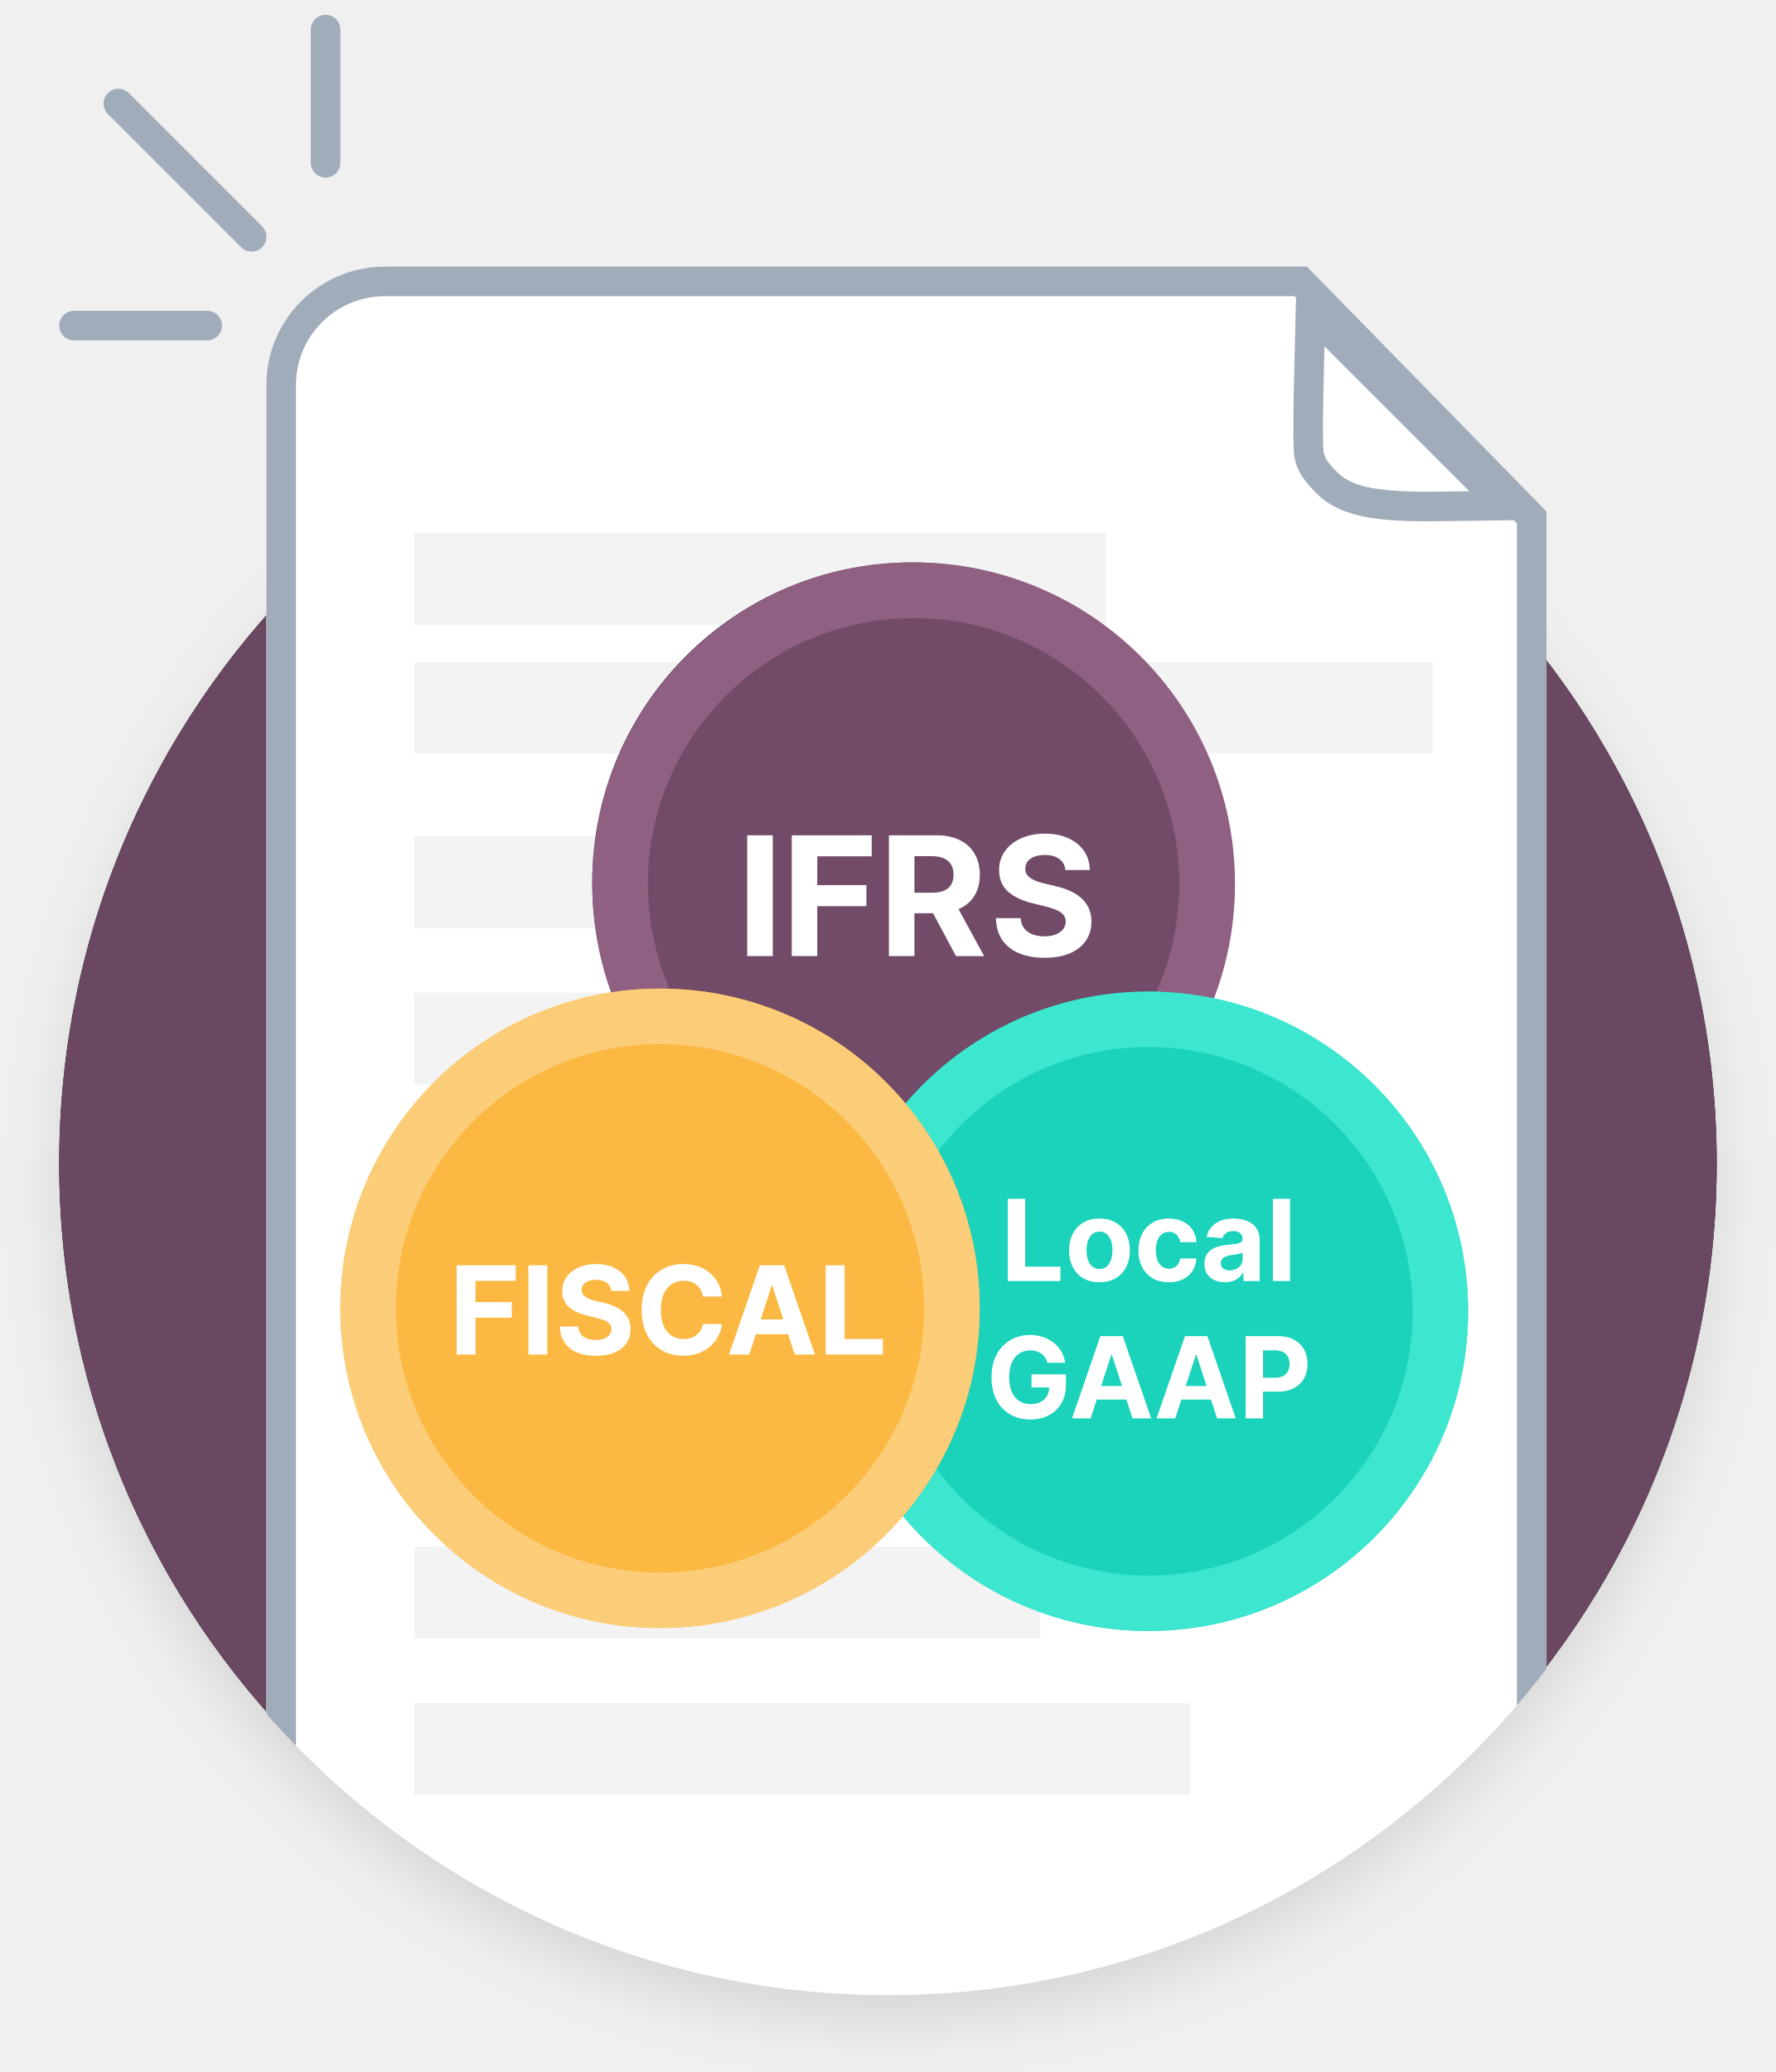
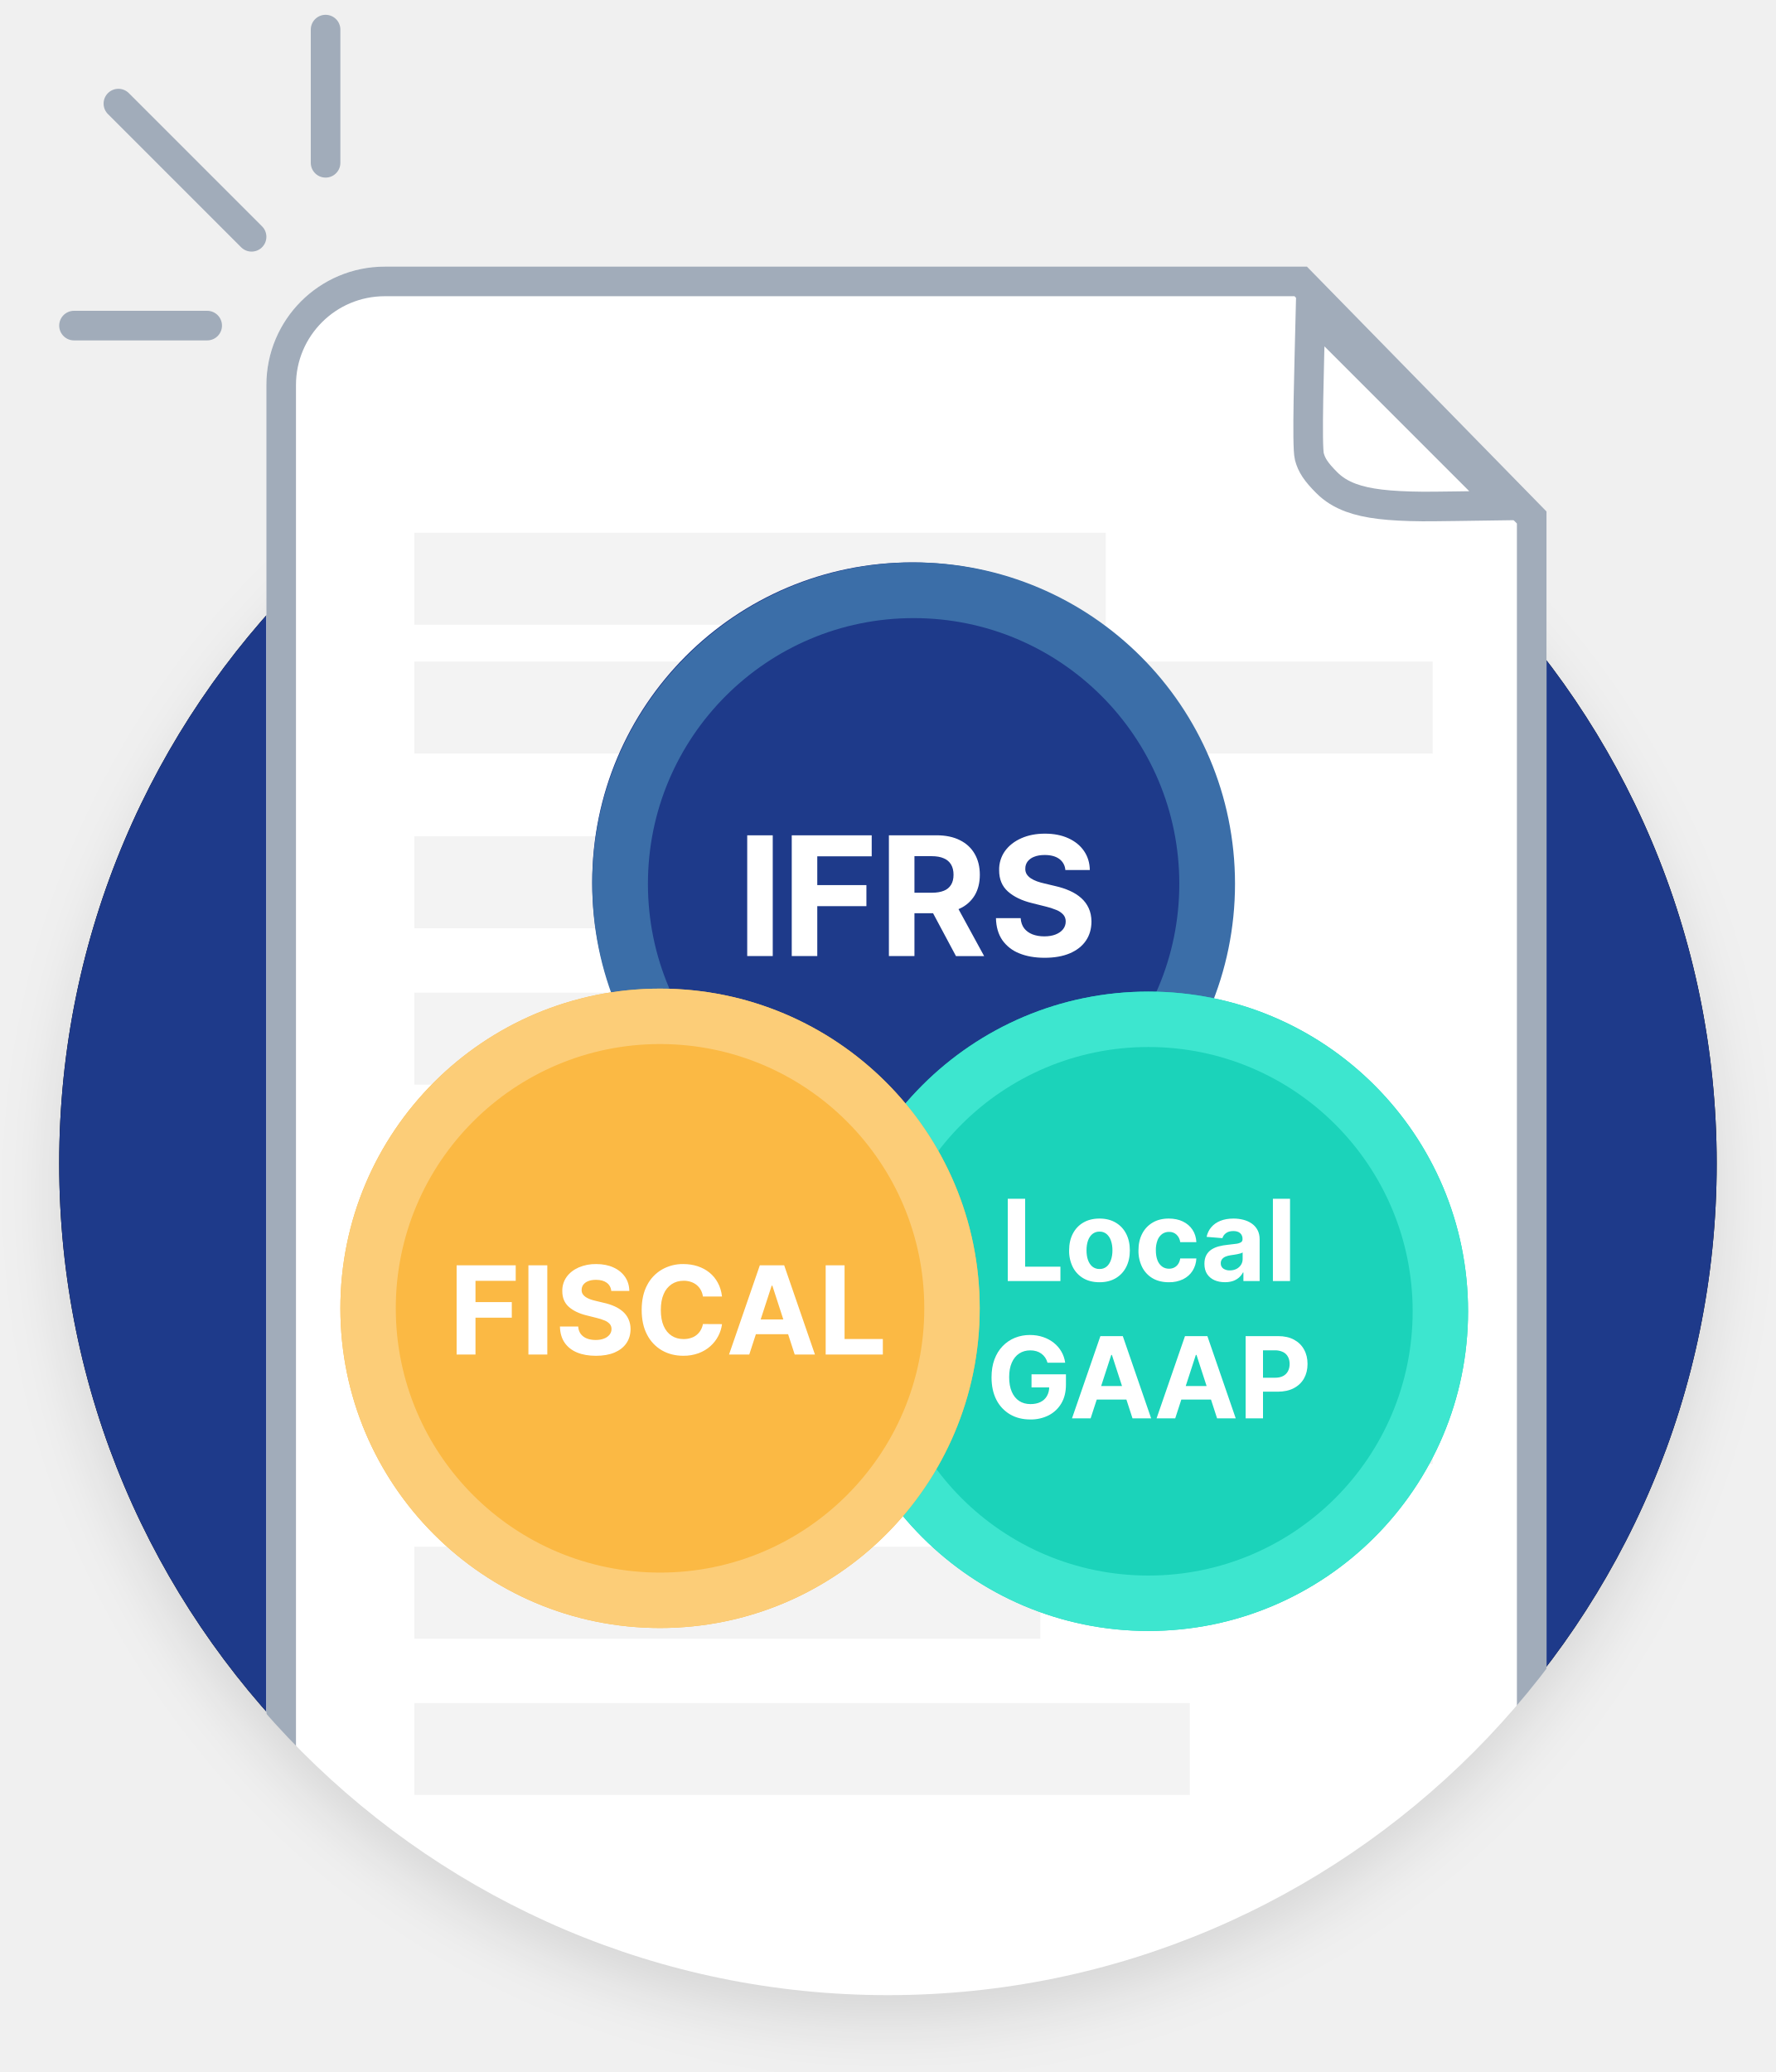
<svg xmlns="http://www.w3.org/2000/svg" width="120" height="140" viewBox="0 0 120 140" fill="none">
  <g clip-path="url(#a)">
    <g filter="url(#b)">
      <path fill="#000" d="M60 134.614c30.928 0 56-25.072 56-56s-25.072-56-56-56-56 25.072-56 56 25.072 56 56 56Z" />
    </g>
    <path fill="url(#c)" d="M60 134.614c30.928 0 56-25.072 56-56s-25.072-56-56-56-56 25.072-56 56 25.072 56 56 56Z" />
    <mask id="d" width="112" height="123" x="4" y="12" maskUnits="userSpaceOnUse" style="mask-type:luminance">
      <path fill="#fff" d="M60 134.807c30.928 0 56-25.135 56-56.14V12H4v66.667c0 31.005 25.072 56.14 56 56.14Z" />
    </mask>
    <g mask="url(#d)">
      <path fill="#fff" d="M26 18.015h62.315L104.5 34.556v92.274c0 9.388-7.611 17-17 17H35c-9.389 0-17-7.612-17-17V26.015a8 8 0 0 1 8-8Z" />
      <path stroke="#A1ACBA" stroke-width="2" d="M103.5 34.964 87.894 19.015H26a7 7 0 0 0-7 7V126.83c0 8.836 7.163 16 16 16h52.5c8.837 0 16-7.164 16-16V34.964Z" clip-rule="evenodd" />
    </g>
    <mask id="e" width="112" height="123" x="4" y="12" maskUnits="userSpaceOnUse" style="mask-type:luminance">
      <path fill="#fff" d="M60 134.807c30.928 0 56-25.135 56-56.14V12H4v66.667c0 31.005 25.072 56.14 56 56.14Z" />
    </mask>
    <g mask="url(#e)">
      <path stroke="#A1ACBA" stroke-width="2" d="M88.555 21.049c-.087 3.598-.266 9.089-.078 9.804.154.584.456 1.04 1.174 1.758.447.448.977.777 1.634 1.02 1.1.404 2.55.572 4.837.592.752.007 3.422-.037 5.54-.067L88.555 21.049Z" clip-rule="evenodd" />
    </g>
    <path stroke="#A1ACBA" stroke-linecap="round" stroke-width="2" d="M17 16 8 7m14 4V2M5 22h9" />
    <path fill="#000" fill-opacity=".05" d="M74.716 36H28v6.214h46.716V36ZM28 84h46.716v6.214H28V84ZM28 92.7h68.812v6.214H28V92.7ZM70.297 104.506H28v6.214h42.297v-6.214ZM28 115.07h52.398v6.214H28v-6.214ZM28 44.7h68.812v6.214H28V44.7ZM70.297 56.506H28v6.214h42.297v-6.214ZM28 67.07h52.398v6.214H28V67.07Z" />
-     <path fill="#714B67" d="M83.218 59.6c0 11.93-9.67 21.6-21.6 21.6-11.93 0-21.6-9.67-21.6-21.6 0-11.93 9.67-21.6 21.6-21.6 11.93 0 21.6 9.67 21.6 21.6Z" />
-     <path fill="#906083" fill-rule="evenodd" d="M61.735 77.67c9.915 0 17.953-8.038 17.953-17.953S71.65 41.764 61.735 41.764s-17.953 8.038-17.953 17.953S51.82 77.67 61.735 77.67Zm0 3.764c11.994 0 21.717-9.723 21.717-21.717C83.452 47.723 73.729 38 61.735 38c-11.994 0-21.717 9.723-21.717 21.717 0 11.994 9.723 21.717 21.717 21.717Z" clip-rule="evenodd" />
+     <path fill="#1E3A8A" d="M83.218 59.6c0 11.93-9.67 21.6-21.6 21.6-11.93 0-21.6-9.67-21.6-21.6 0-11.93 9.67-21.6 21.6-21.6 11.93 0 21.6 9.67 21.6 21.6Z" />
+     <path fill="#3B6EA8" fill-rule="evenodd" d="M61.735 77.67c9.915 0 17.953-8.038 17.953-17.953S71.65 41.764 61.735 41.764s-17.953 8.038-17.953 17.953S51.82 77.67 61.735 77.67Zm0 3.764c11.994 0 21.717-9.723 21.717-21.717C83.452 47.723 73.729 38 61.735 38c-11.994 0-21.717 9.723-21.717 21.717 0 11.994 9.723 21.717 21.717 21.717Z" clip-rule="evenodd" />
    <path fill="#fff" d="M71.988 58.786a1.008 1.008 0 0 0-.41-.75c-.242-.177-.57-.266-.984-.266-.282 0-.52.04-.714.12a1.004 1.004 0 0 0-.446.322.777.777 0 0 0-.151.47.672.672 0 0 0 .091.383c.07.108.164.203.283.282.12.078.258.145.415.204a4.3 4.3 0 0 0 .502.143l.733.175c.356.08.682.186.98.32.297.132.555.295.773.49.218.193.386.421.506.684.122.263.184.565.187.905-.003.5-.13.932-.382 1.299-.25.364-.611.647-1.084.848-.47.2-1.037.3-1.701.3-.66 0-1.233-.102-1.722-.304a2.52 2.52 0 0 1-1.14-.896c-.27-.398-.412-.891-.425-1.478h1.669c.019.273.097.502.235.685.14.18.328.317.562.41.236.09.503.136.8.136.293 0 .547-.043.762-.127.217-.085.386-.204.506-.355a.819.819 0 0 0 .179-.522.678.678 0 0 0-.163-.462 1.24 1.24 0 0 0-.47-.319 4.793 4.793 0 0 0-.754-.24l-.888-.222c-.688-.168-1.231-.43-1.63-.785-.398-.356-.596-.835-.593-1.438a2.138 2.138 0 0 1 .394-1.295c.268-.37.636-.658 1.104-.865.467-.207.998-.31 1.594-.31.605 0 1.134.103 1.585.31.454.207.808.495 1.06.865.252.369.382.797.39 1.283h-1.653ZM53.5 64.599v-8.16h5.403v1.422h-3.678v1.945h3.32v1.422h-3.32v3.37H53.5ZM60.065 64.599v-8.16h3.22c.616 0 1.142.11 1.578.33.438.218.771.528 1 .929.23.398.346.867.346 1.406 0 .542-.117 1.008-.35 1.399a2.274 2.274 0 0 1-1.016.892c-.441.207-.975.311-1.602.311h-2.156V60.32h1.877c.33 0 .603-.046.82-.136a.975.975 0 0 0 .487-.406c.109-.18.163-.405.163-.674 0-.27-.054-.499-.163-.685a1.001 1.001 0 0 0-.49-.422c-.218-.099-.493-.148-.825-.148h-1.163v6.75h-1.726Zm4.407-3.714L66.5 64.6h-1.904l-1.985-3.714h1.861ZM52.216 56.439v8.16h-1.725v-8.16h1.725Z" />
    <path fill="#1BD3BA" d="M99.2 88.6c0 11.929-9.67 21.6-21.6 21.6-11.93 0-21.6-9.671-21.6-21.6C56 76.67 65.67 67 77.6 67c11.93 0 21.6 9.67 21.6 21.6Z" />
    <path fill="#3DE6CF" fill-rule="evenodd" d="M77.6 106.456c9.862 0 17.856-7.994 17.856-17.856 0-9.862-7.994-17.856-17.856-17.856-9.862 0-17.856 7.994-17.856 17.856 0 9.862 7.994 17.856 17.856 17.856Zm0 3.744c11.93 0 21.6-9.671 21.6-21.6 0-11.93-9.67-21.6-21.6-21.6C65.67 67 56 76.67 56 88.6c0 11.929 9.67 21.6 21.6 21.6Z" clip-rule="evenodd" />
    <path fill="#fff" d="M84.17 95.835v-5.557h2.192c.421 0 .78.08 1.077.241.297.16.523.381.678.665.158.282.236.608.236.977s-.08.694-.238.977c-.16.282-.39.501-.692.659-.3.157-.664.236-1.091.236h-1.397v-.942h1.207c.226 0 .413-.038.559-.116a.773.773 0 0 0 .331-.328c.074-.142.111-.303.111-.486 0-.185-.037-.346-.111-.483a.742.742 0 0 0-.331-.323 1.209 1.209 0 0 0-.564-.117h-.793v4.597H84.17ZM79.412 95.835h-1.26l1.92-5.557h1.513l1.916 5.557h-1.26l-1.391-4.287h-.044l-1.394 4.287Zm-.079-2.185h2.974v.917h-2.974v-.917ZM73.696 95.835h-1.259l1.919-5.557h1.514l1.915 5.557h-1.259l-1.392-4.287h-.043l-1.395 4.287Zm-.078-2.185h2.973v.917h-2.973v-.917ZM70.782 92.074a1.219 1.219 0 0 0-.16-.35 1.084 1.084 0 0 0-.589-.426 1.421 1.421 0 0 0-.415-.057c-.284 0-.533.07-.749.212-.213.14-.38.346-.499.616-.12.267-.179.595-.179.982s.059.716.177.987c.117.272.284.479.499.622.215.14.47.211.762.211.266 0 .493-.047.681-.14.19-.097.335-.231.434-.405a1.2 1.2 0 0 0 .152-.616l.239.035h-1.433v-.884h2.326v.7c0 .488-.103.908-.31 1.259-.206.349-.49.618-.852.808a2.655 2.655 0 0 1-1.242.282c-.521 0-.979-.114-1.373-.344a2.392 2.392 0 0 1-.923-.985c-.219-.427-.328-.933-.328-1.52 0-.45.065-.851.195-1.204.132-.355.317-.655.554-.9a2.39 2.39 0 0 1 .827-.563 2.682 2.682 0 0 1 1.023-.192c.315 0 .608.046.88.138.27.09.511.22.721.385.212.167.385.365.518.595.134.228.22.479.258.754h-1.194ZM87.17 81v5.557h-1.157V81h1.156ZM82.77 86.635c-.266 0-.503-.046-.711-.138a1.145 1.145 0 0 1-.494-.415c-.12-.185-.18-.414-.18-.69 0-.23.043-.425.128-.583.085-.157.201-.284.347-.38.147-.095.314-.168.5-.216a3.81 3.81 0 0 1 .591-.104c.243-.025.438-.048.586-.07a.829.829 0 0 0 .323-.103.226.226 0 0 0 .1-.201v-.016a.5.5 0 0 0-.162-.4c-.107-.093-.259-.14-.456-.14-.208 0-.373.046-.496.138a.637.637 0 0 0-.245.342l-1.069-.087c.055-.253.161-.472.32-.656.16-.187.365-.33.616-.43.254-.1.547-.151.88-.151.231 0 .453.027.664.081.214.055.403.139.567.253.167.114.298.26.394.44.096.177.144.389.144.637v2.81H84.02v-.577h-.032c-.067.13-.157.245-.269.344a1.241 1.241 0 0 1-.404.231 1.67 1.67 0 0 1-.546.081Zm.33-.797c.17 0 .32-.034.45-.1a.797.797 0 0 0 .308-.277.713.713 0 0 0 .11-.394v-.442a.621.621 0 0 1-.148.065 2.722 2.722 0 0 1-.21.052c-.077.014-.155.028-.233.04l-.211.03c-.136.02-.254.052-.356.095a.568.568 0 0 0-.236.177.43.43 0 0 0-.084.27.42.42 0 0 0 .171.362.746.746 0 0 0 .44.122ZM78.98 86.638c-.427 0-.794-.09-1.102-.271a1.834 1.834 0 0 1-.705-.76 2.456 2.456 0 0 1-.245-1.118c0-.427.083-.801.247-1.123.167-.324.403-.576.709-.757.305-.183.669-.274 1.09-.274.364 0 .682.066.955.198.273.132.49.317.649.556.159.239.247.52.263.841h-1.09a.842.842 0 0 0-.245-.502.699.699 0 0 0-.513-.192.776.776 0 0 0-.47.146.933.933 0 0 0-.308.42 1.797 1.797 0 0 0-.112.671c0 .266.037.492.109.678a.941.941 0 0 0 .312.426c.134.098.29.147.47.147.131 0 .25-.027.355-.082a.686.686 0 0 0 .263-.236.903.903 0 0 0 .138-.377h1.091a1.709 1.709 0 0 1-.26.841c-.154.24-.367.429-.638.565a2.131 2.131 0 0 1-.963.203ZM74.294 86.638c-.421 0-.786-.09-1.093-.269a1.838 1.838 0 0 1-.709-.754 2.43 2.43 0 0 1-.25-1.126c0-.43.084-.806.25-1.129.167-.323.403-.575.709-.754.307-.18.672-.271 1.093-.271.421 0 .785.09 1.09.271.308.18.545.43.712.755.166.322.25.698.25 1.128 0 .427-.084.802-.25 1.126a1.832 1.832 0 0 1-.711.755c-.306.179-.67.268-1.091.268Zm.005-.895a.718.718 0 0 0 .48-.163c.129-.11.226-.26.29-.45.068-.19.101-.406.101-.649 0-.242-.033-.458-.1-.648a1.01 1.01 0 0 0-.29-.45.711.711 0 0 0-.48-.166.736.736 0 0 0-.489.165c-.13.11-.229.26-.296.45-.065.19-.097.407-.097.65 0 .242.032.458.097.648.067.19.166.34.296.45a.744.744 0 0 0 .488.163ZM68.097 86.557V81h1.175v4.588h2.383v.969h-3.558Z" />
    <path fill="#FBB944" d="M66.2 88.4c0 11.929-9.67 21.6-21.6 21.6-11.93 0-21.6-9.671-21.6-21.6 0-11.93 9.67-21.6 21.6-21.6 11.93 0 21.6 9.67 21.6 21.6Z" />
    <path fill="#FCCD78" fill-rule="evenodd" d="M44.6 106.256c9.862 0 17.856-7.994 17.856-17.856 0-9.862-7.994-17.856-17.856-17.856-9.862 0-17.856 7.994-17.856 17.856 0 9.862 7.994 17.856 17.856 17.856Zm0 3.744c11.93 0 21.6-9.671 21.6-21.6 0-11.93-9.67-21.6-21.6-21.6-11.93 0-21.6 9.67-21.6 21.6 0 11.929 9.67 21.6 21.6 21.6Z" clip-rule="evenodd" />
    <path fill="#fff" d="M55.793 91.523v-6.031h1.276v4.98h2.586v1.052h-3.862ZM50.629 91.523h-1.367l2.082-6.031h1.644l2.08 6.031H53.7L52.19 86.87h-.047l-1.514 4.653Zm-.086-2.37h3.228v.995h-3.228v-.995ZM48.788 87.603h-1.29a1.263 1.263 0 0 0-.145-.444 1.133 1.133 0 0 0-.28-.336 1.232 1.232 0 0 0-.394-.212 1.512 1.512 0 0 0-.48-.074c-.312 0-.584.078-.816.233a1.487 1.487 0 0 0-.539.671c-.128.293-.191.648-.191 1.066 0 .43.063.792.191 1.084.13.293.31.514.542.663.232.15.5.224.804.224.17 0 .329-.023.474-.068a1.137 1.137 0 0 0 .674-.518 1.25 1.25 0 0 0 .16-.43l1.29.006a2.41 2.41 0 0 1-.783 1.487c-.222.2-.488.36-.796.477a2.921 2.921 0 0 1-1.04.174c-.538 0-1.019-.122-1.443-.365a2.594 2.594 0 0 1-1.001-1.058c-.244-.461-.365-1.02-.365-1.676 0-.657.123-1.217.37-1.678a2.586 2.586 0 0 1 1.008-1.055 2.823 2.823 0 0 1 1.431-.365c.35 0 .674.05.972.147.3.099.567.242.799.43.231.187.42.416.565.687.147.27.242.58.283.93ZM41.303 87.226a.745.745 0 0 0-.303-.553c-.179-.132-.421-.198-.728-.198-.208 0-.384.03-.527.089a.742.742 0 0 0-.33.238.574.574 0 0 0-.112.348.497.497 0 0 0 .068.282c.051.081.12.15.21.21.087.056.19.107.305.15.116.041.24.076.371.106l.542.13c.264.058.505.137.725.235.22.098.41.219.571.362.161.144.286.313.374.507a1.6 1.6 0 0 1 .139.668c-.002.37-.096.69-.283.96-.184.27-.452.479-.801.628-.348.147-.767.22-1.258.22-.487 0-.91-.074-1.272-.223-.36-.15-.64-.37-.842-.663-.2-.294-.306-.658-.316-1.092h1.235a.927.927 0 0 0 .173.506.967.967 0 0 0 .416.304c.174.066.372.1.592.1.216 0 .403-.032.562-.095a.862.862 0 0 0 .374-.262.605.605 0 0 0 .133-.385c0-.136-.04-.25-.121-.342a.915.915 0 0 0-.348-.236 3.534 3.534 0 0 0-.556-.176l-.657-.165c-.509-.124-.91-.318-1.205-.58-.294-.264-.44-.618-.438-1.064a1.58 1.58 0 0 1 .291-.957c.198-.273.47-.486.816-.64a2.88 2.88 0 0 1 1.178-.229c.448 0 .839.077 1.172.23.336.153.597.366.784.639.186.273.282.589.288.948h-1.222ZM36.982 85.492v6.031h-1.276v-6.031h1.276ZM30.855 91.523v-6.031h3.993v1.05H32.13v1.438h2.453v1.052H32.13v2.492h-1.275Z" />
  </g>
  <defs>
    <linearGradient id="c" x1="10227.8" x2="2883.18" y1="11222.6" y2="22.613" gradientUnits="userSpaceOnUse">
-       <stop stop-color="#875A7B" />
-       <stop offset="1" stop-color="#6B4862" />
+       <stop stop-color="#3B6EA8" />
+       <stop offset="1" stop-color="#1E3A8A" />
    </linearGradient>
    <clipPath id="a">
      <path fill="#fff" d="M0 0h120v140H0z" />
    </clipPath>
    <filter id="b" width="120" height="120" x="0" y="20.614" color-interpolation-filters="sRGB" filterUnits="userSpaceOnUse">
      <feFlood flood-opacity="0" result="BackgroundImageFix" />
      <feColorMatrix in="SourceAlpha" result="hardAlpha" values="0 0 0 0 0 0 0 0 0 0 0 0 0 0 0 0 0 0 127 0" />
      <feOffset dy="2" />
      <feGaussianBlur stdDeviation="2" />
      <feColorMatrix values="0 0 0 0 0 0 0 0 0 0 0 0 0 0 0 0 0 0 0.106 0" />
      <feBlend in2="BackgroundImageFix" result="effect1_dropShadow_7_114" />
      <feBlend in="SourceGraphic" in2="effect1_dropShadow_7_114" result="shape" />
    </filter>
  </defs>
</svg>
